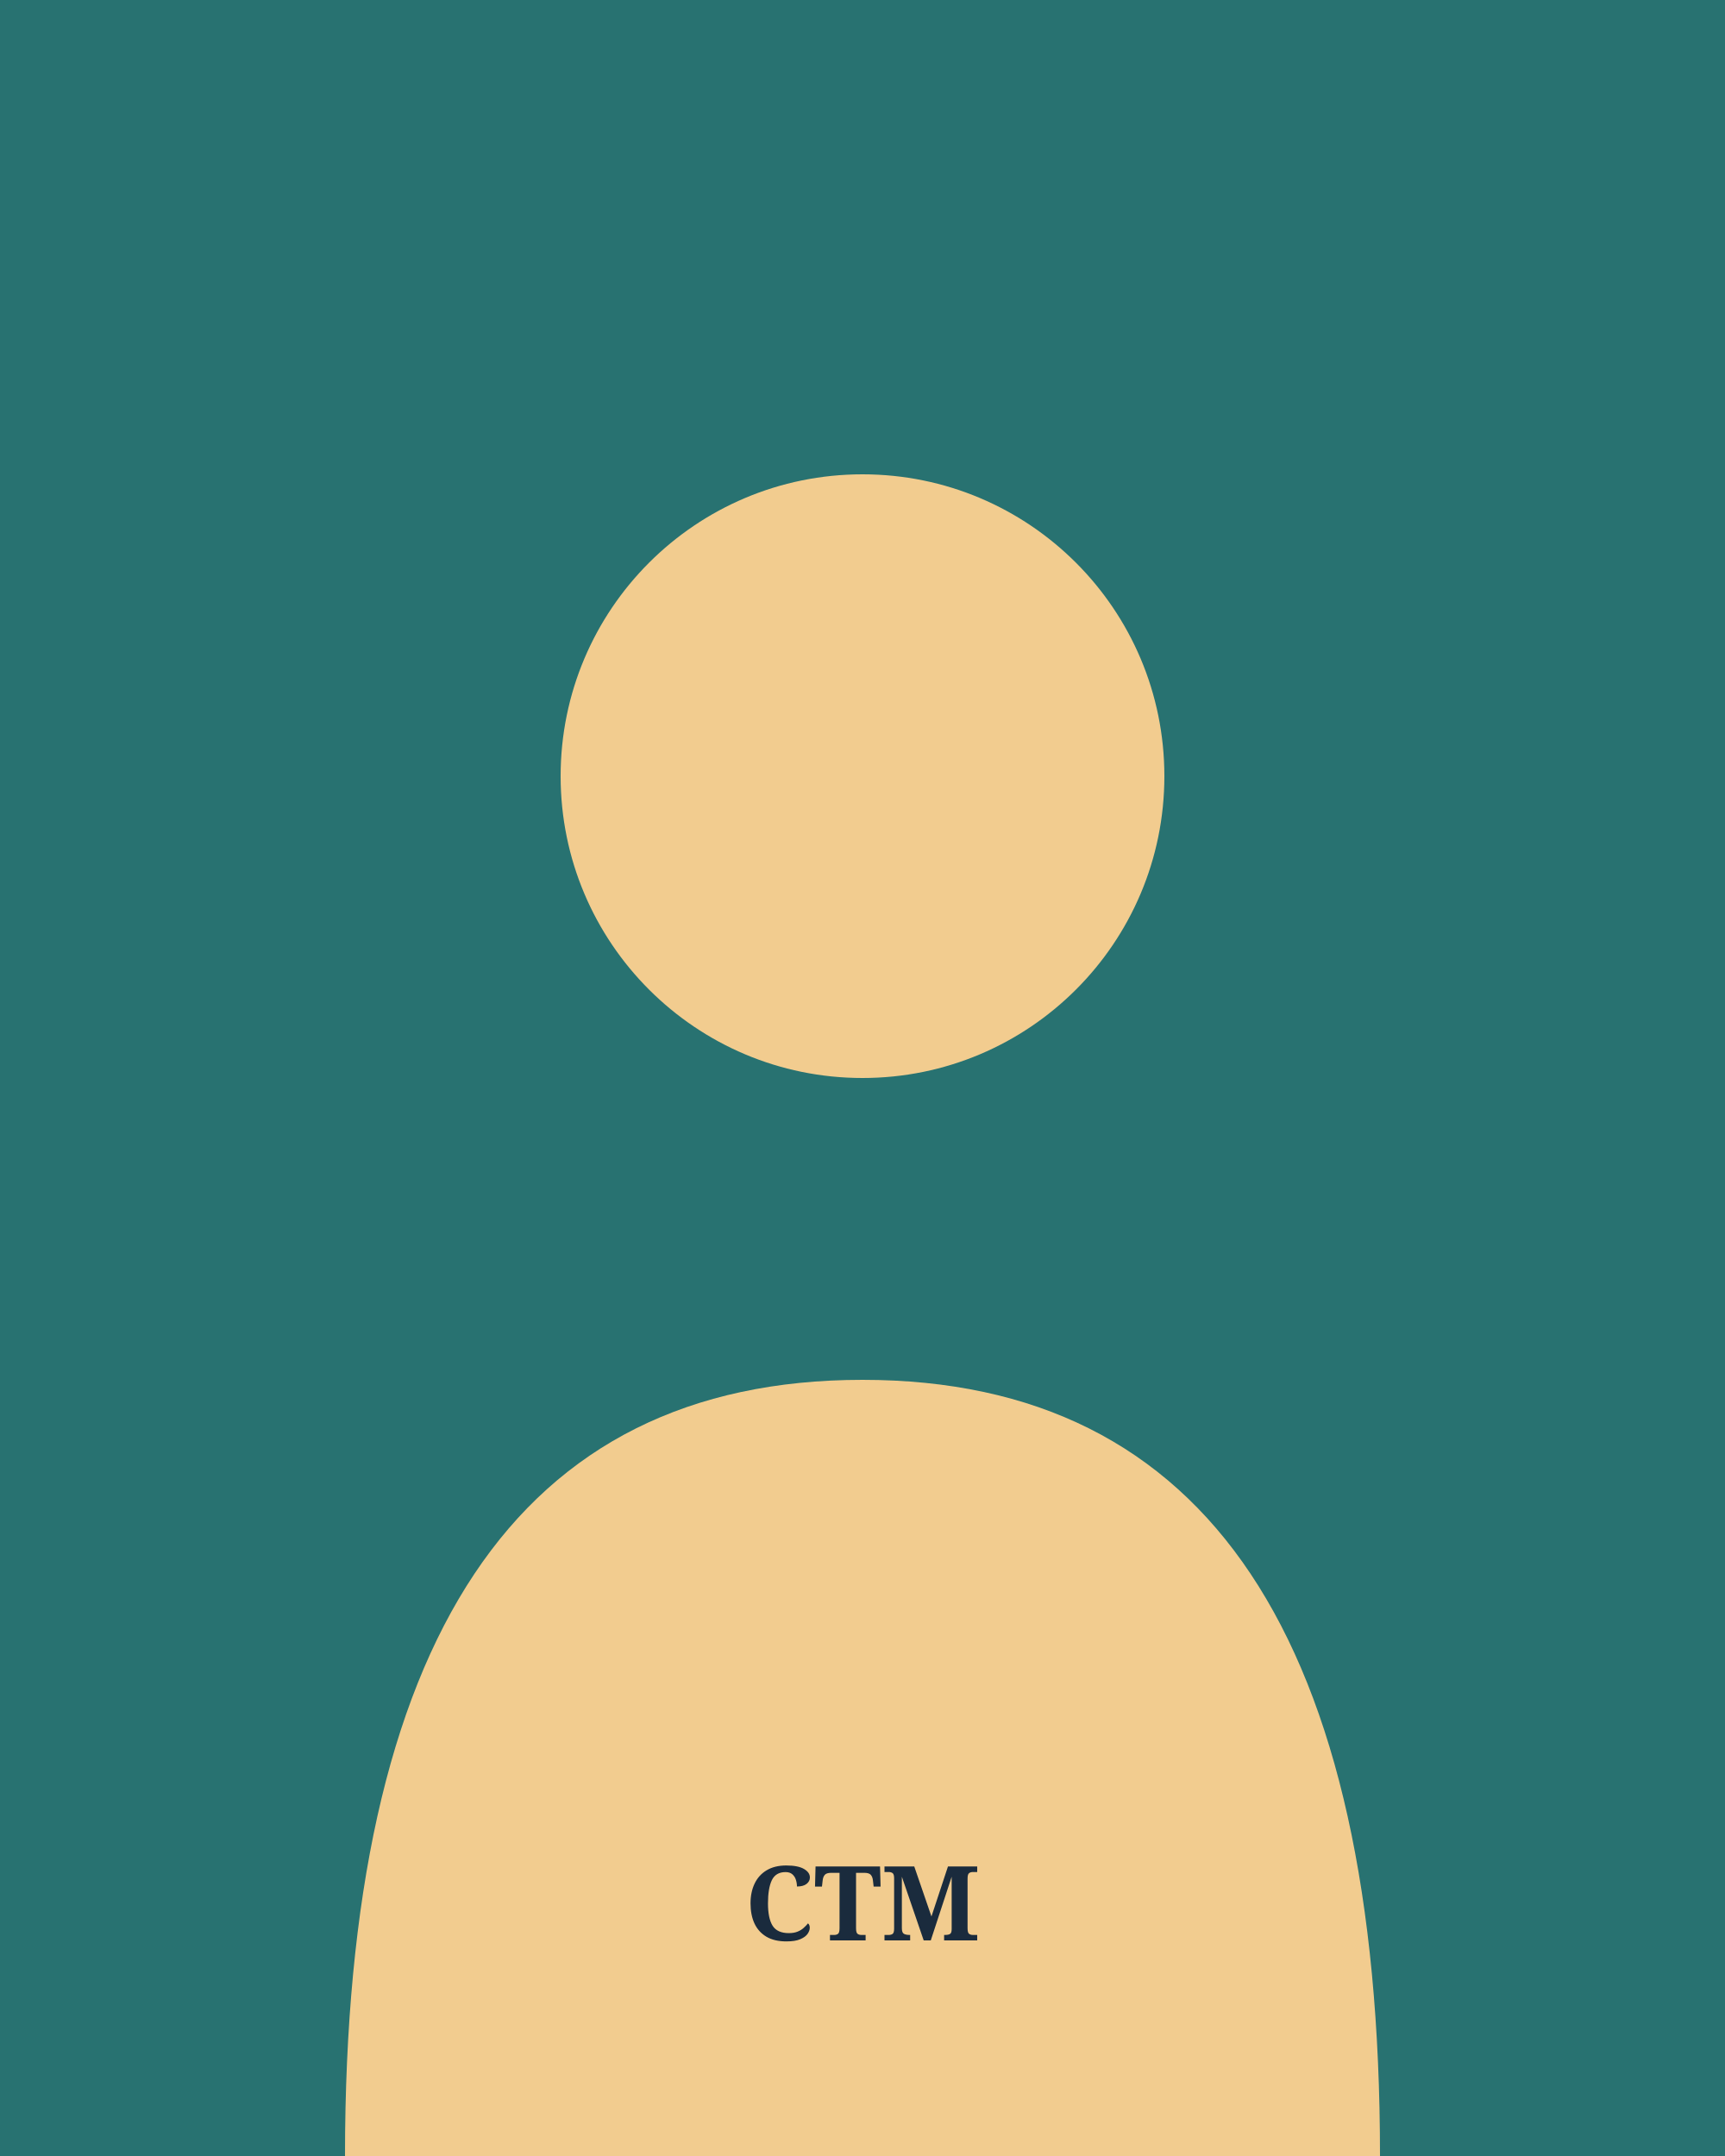
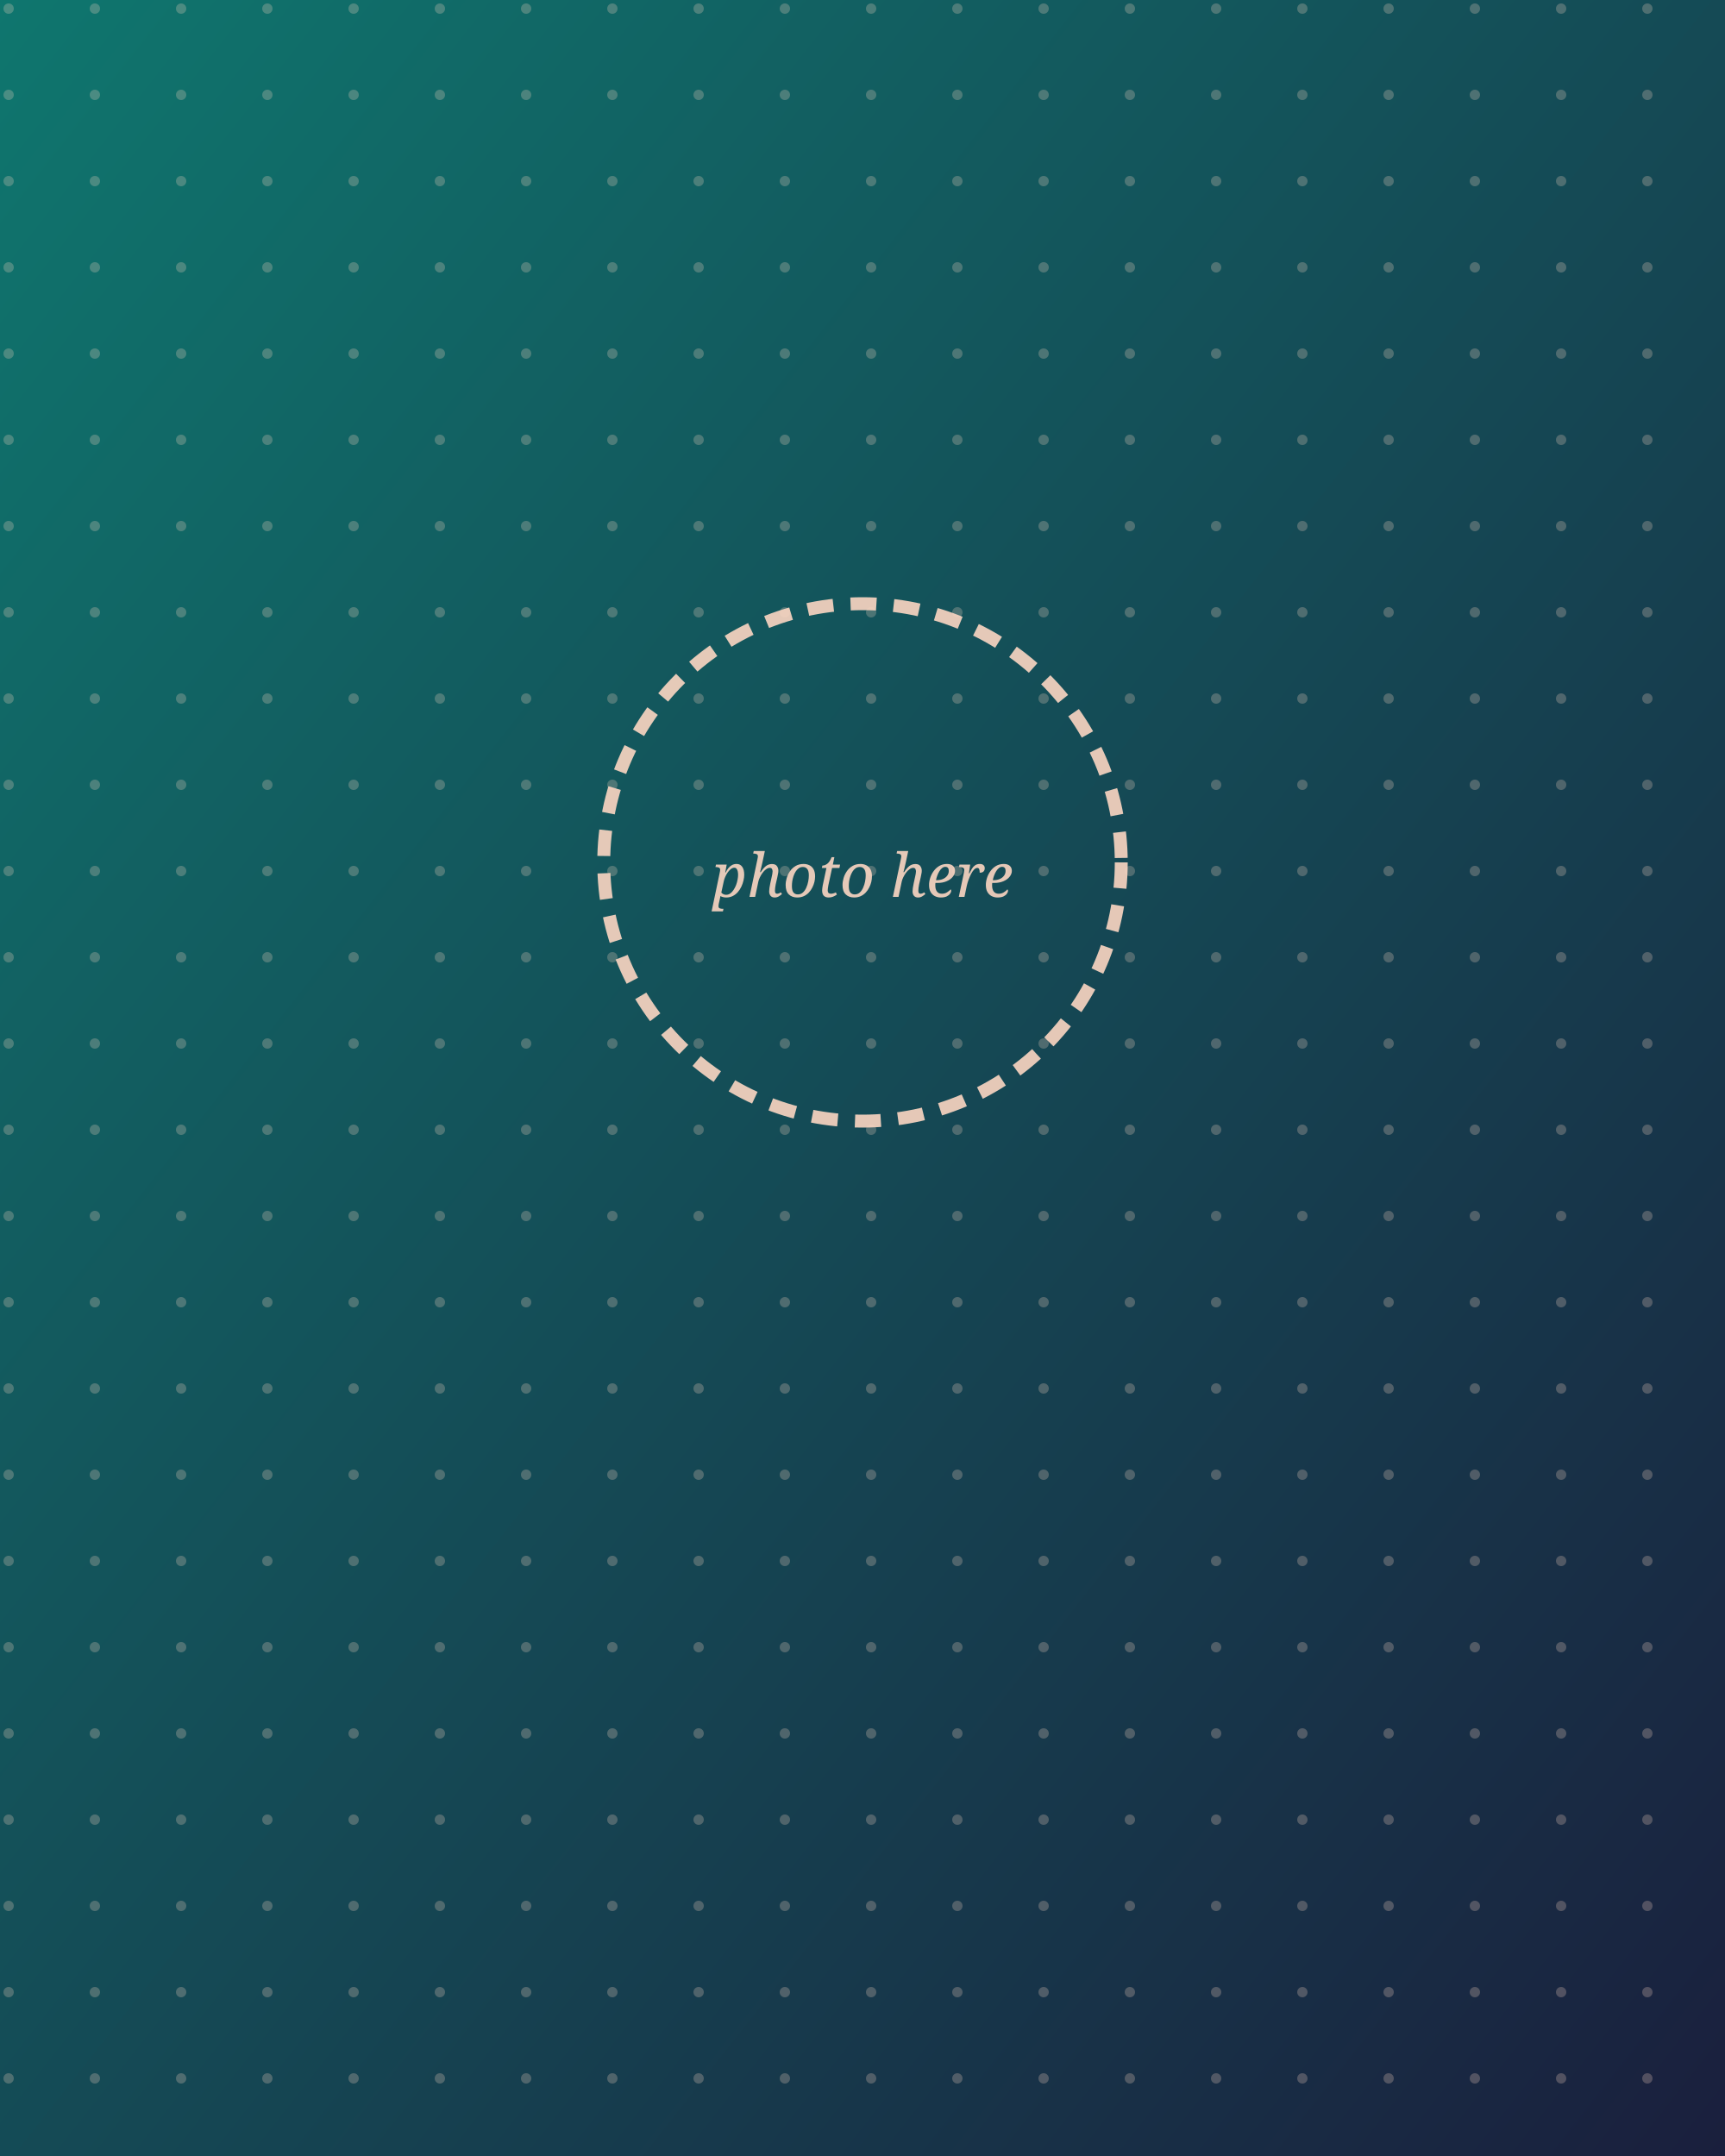
- <svg xmlns="http://www.w3.org/2000/svg" viewBox="0 0 400 500">
-   <rect width="400" height="500" fill="#287271" />
-   <circle cx="200" cy="180" r="70" fill="#f2cc8f" />
-   <path d="M 80 500 Q 80 320 200 320 Q 320 320 320 500 Z" fill="#f2cc8f" />
-   <text x="200" y="450" text-anchor="middle" font-family="Georgia, serif" font-size="24" fill="#1a2b3d" font-weight="bold">CTM</text>
+ <svg xmlns="http://www.w3.org/2000/svg" viewBox="0 0 400 500" preserveAspectRatio="xMidYMid slice">
+   <defs>
+     <linearGradient id="bg" x1="0%" y1="0%" x2="100%" y2="100%">
+       <stop offset="0%" stop-color="#0f766e" />
+       <stop offset="100%" stop-color="#1a1f3d" />
+     </linearGradient>
+     <pattern id="dots" x="0" y="0" width="20" height="20" patternUnits="userSpaceOnUse">
+       <circle cx="2" cy="2" r="1.2" fill="#fcd6c2" opacity="0.25" />
+     </pattern>
+   </defs>
+   <rect width="400" height="500" fill="url(#bg)" />
+   <rect width="400" height="500" fill="url(#dots)" />
+   <g opacity="0.9">
+     <circle cx="200" cy="200" r="60" fill="none" stroke="#fcd6c2" stroke-width="3" stroke-dasharray="6 4" />
+     <text x="200" y="208" text-anchor="middle" font-family="Georgia, serif" font-size="14" fill="#fcd6c2" font-style="italic">photo here</text>
+   </g>
</svg>
